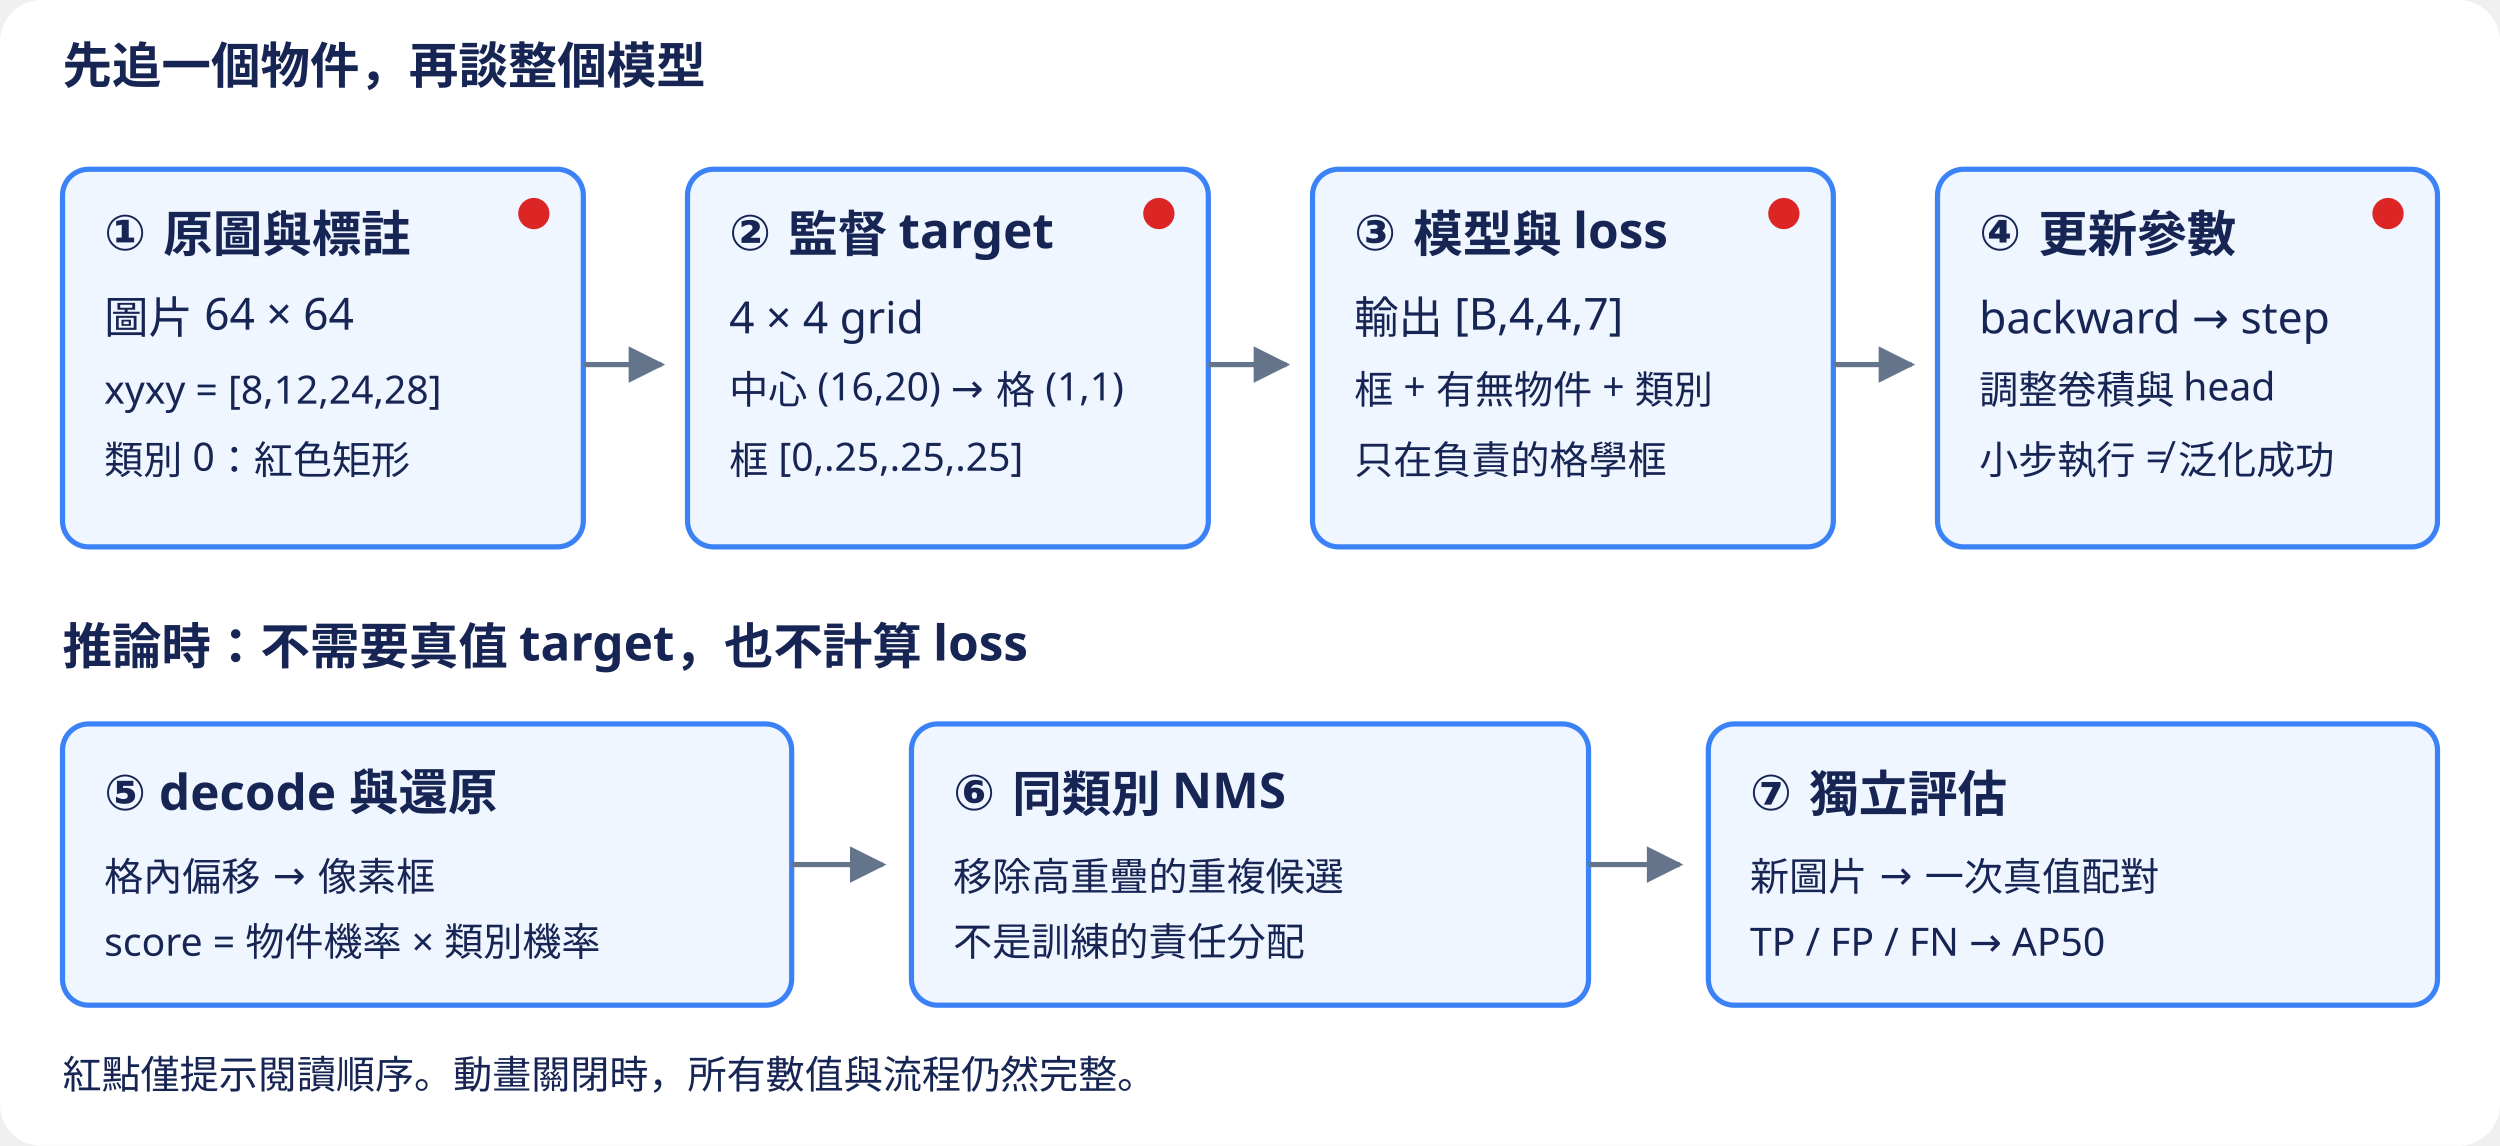
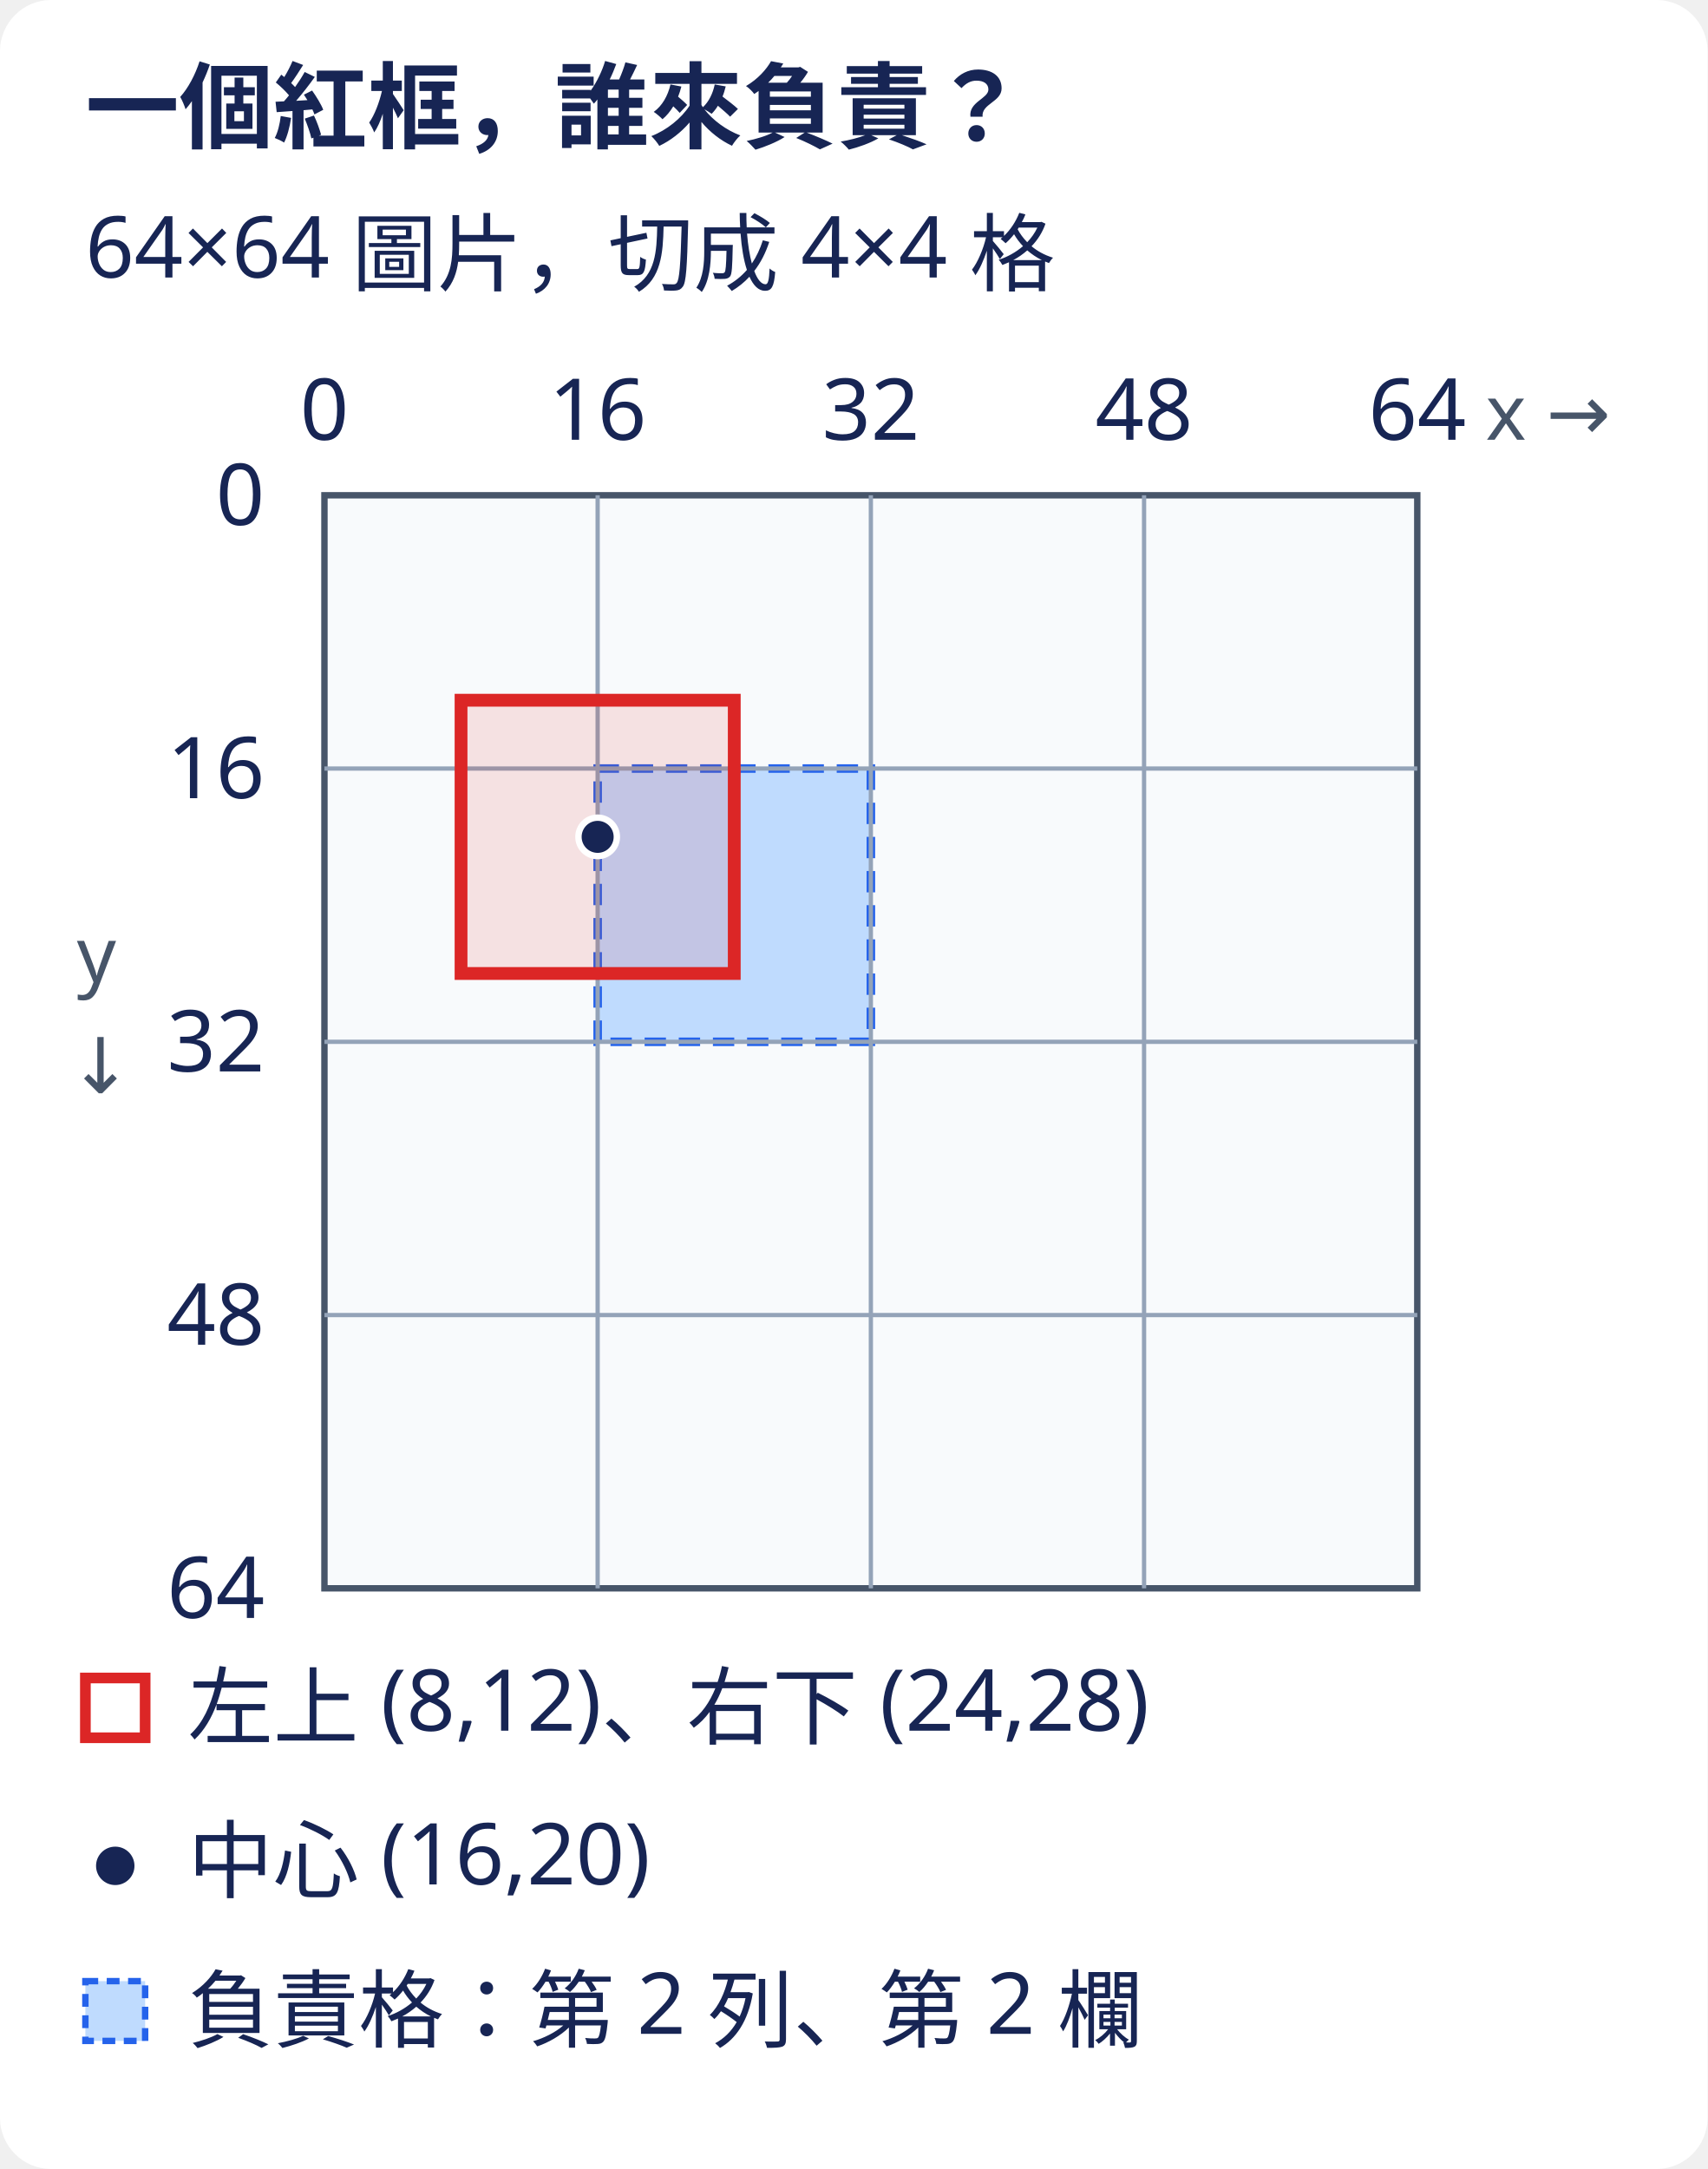
- <svg xmlns="http://www.w3.org/2000/svg" viewBox="0 0 960 440" role="img" aria-labelledby="title description">
+ <svg xmlns="http://www.w3.org/2000/svg" viewBox="0 0 400 508" role="img" aria-labelledby="title description">
  <style>
-     text{font-family:system-ui,sans-serif;fill:#172554;font-size:17px}.small{font-size:15px}.title{font-weight:700;font-size:19px}.card{fill:#eff6ff;stroke:#3b82f6;stroke-width:2}.line{stroke:#64748b;stroke-width:2;fill:none;marker-end:url(#arrow)}
-     .hint{fill:#dc2626;animation:pulse 6s infinite}.b{animation-delay:1s}.c{animation-delay:2s}.d{animation-delay:3s}
-     @keyframes pulse{0%,35%,100%{opacity:.25}10%,25%{opacity:1}}
-     @media(prefers-reduced-motion:reduce){.hint{animation:none;opacity:1}}
+     text{font-family:system-ui,sans-serif;fill:#172554;font-size:20px}
+     .title{font-weight:700;font-size:22px}
+     .axis{fill:#475569;font-size:18px}
+     .grid{stroke:#94a3b8;stroke-width:1;fill:none}
  </style>
-   <defs>
-     <marker id="arrow" viewBox="0 0 10 10" refX="9" refY="5" markerWidth="7" markerHeight="7" orient="auto">
-       <path d="M0 0L10 5L0 10" fill="#64748b" />
-     </marker>
-   </defs>
-   <rect width="960" height="440" fill="white" rx="16" />
-   <text x="24" y="32" class="title">先追一個物件，再談整個模型</text>
-   <rect class="card" x="24" y="65" width="200" height="145" rx="10" />
-   <circle class="hint" cx="205" cy="82" r="6" />
-   <text x="40" y="96" class="title">① 原圖與標註</text>
-   <text x="40" y="128">圖片 64 × 64</text>
-   <text x="40" y="155" class="small">xyxy = [8,12,24,28]</text>
-   <text x="40" y="182" class="small">類別 0：紅色矩形</text>
-   <path class="line" d="M224 140H254" />
-   <rect class="card" x="264" y="65" width="200" height="145" rx="10" />
-   <circle class="hint b" cx="445" cy="82" r="6" />
-   <text x="280" y="96" class="title">② 監督 target</text>
-   <text x="280" y="128">4 × 4 grid</text>
-   <text x="280" y="155" class="small">中心 (16,20) → 格 (1,1)</text>
-   <text x="280" y="182" class="small">框 [0,.25,.25,.25]</text>
-   <path class="line" d="M464 140H494" />
-   <rect class="card" x="504" y="65" width="200" height="145" rx="10" />
-   <circle class="hint c" cx="685" cy="82" r="6" />
-   <text x="520" y="96" class="title">③ 模型與 loss</text>
-   <text x="520" y="128">輸出 [B,4,4,7]</text>
-   <text x="520" y="155" class="small">框 + 有無物件 + 類別</text>
-   <text x="520" y="182" class="small">只在負責的格學框</text>
-   <path class="line" d="M704 140H734" />
-   <rect class="card" x="744" y="65" width="192" height="145" rx="10" />
-   <circle class="hint d" cx="917" cy="82" r="6" />
-   <text x="760" y="96" class="title">④ 更新參數</text>
-   <text x="760" y="128">backward → step</text>
-   <text x="760" y="155" class="small">調整卷積與 head</text>
-   <text x="760" y="182" class="small">小步執行 ≠ 泛化成功</text>
-   <text x="24" y="255" class="title">推論時：不需要真值 target，也不計算 loss</text>
-   <rect class="card" x="24" y="278" width="280" height="108" rx="10" />
-   <text x="40" y="311" class="title">⑤ decode 與還原</text>
-   <text x="40" y="342" class="small">格內偏移 → 像素框</text>
-   <text x="40" y="367" class="small">score = 物件機率 × 類別機率</text>
-   <path class="line" d="M304 332H339" />
-   <rect class="card" x="350" y="278" width="260" height="108" rx="10" />
-   <text x="366" y="311" class="title">⑥ 同類別 NMS</text>
-   <text x="366" y="342" class="small">移除高重疊的重複候選</text>
-   <text x="366" y="367" class="small">不是訓練的責任分配</text>
-   <path class="line" d="M610 332H645" />
-   <rect class="card" x="656" y="278" width="280" height="108" rx="10" />
-   <text x="672" y="311" class="title">⑦ 獨立評估</text>
-   <text x="672" y="342" class="small">新圖片 → 一次真值配對</text>
-   <text x="672" y="367" class="small">TP / FP / FN → AP50</text>
-   <text x="24" y="418" class="small">紅點僅提示閱讀順序。動畫關閉時，所有數值與流程仍然完整。</text>
+   <rect width="400" height="508" rx="12" fill="#fff" />
+   <text x="20" y="33" class="title">一個紅框，誰來負責？</text>
+   <text x="20" y="65">64×64 圖片，切成 4×4 格</text>
+   <rect x="76" y="116" width="256" height="256" fill="#f8fafc" stroke="#475569" stroke-width="1.5" />
+   <rect id="responsible-cell" x="140" y="180" width="64" height="64" fill="#bfdbfe" stroke="#2563eb" stroke-width="2" stroke-dasharray="5 3" />
+   <path class="grid" d="M140 116V372M204 116V372M268 116V372M76 180H332M76 244H332M76 308H332" />
+   <rect id="red-box" x="108" y="164" width="64" height="64" fill="#dc2626" fill-opacity=".12" stroke="#dc2626" stroke-width="3" />
+   <circle id="box-center" cx="140" cy="196" r="4.5" fill="#172554" stroke="#fff" stroke-width="1.5" />
+   <g class="axis" text-anchor="middle">
+     <text x="76" y="103">0</text>
+     <text x="140" y="103">16</text>
+     <text x="204" y="103">32</text>
+     <text x="268" y="103">48</text>
+     <text x="332" y="103">64</text>
+   </g>
+   <g class="axis" text-anchor="end" dominant-baseline="middle">
+     <text x="62" y="116">0</text>
+     <text x="62" y="180">16</text>
+     <text x="62" y="244">32</text>
+     <text x="62" y="308">48</text>
+     <text x="62" y="372">64</text>
+   </g>
+   <text x="348" y="103" class="axis">x →</text>
+   <text x="18" y="230" class="axis">y</text>
+   <text x="16" y="256" class="axis">↓</text>
+   <rect x="20" y="393" width="14" height="14" fill="none" stroke="#dc2626" stroke-width="2.5" />
+   <text x="44" y="407">左上 (8,12)、右下 (24,28)</text>
+   <circle cx="27" cy="437" r="4.5" fill="#172554" />
+   <text x="44" y="443">中心 (16,20)</text>
+   <rect x="20" y="464" width="14" height="14" fill="#bfdbfe" stroke="#2563eb" stroke-width="1.5" stroke-dasharray="3 2" />
+   <text x="44" y="478">負責格：第 2 列、第 2 欄</text>
</svg>
